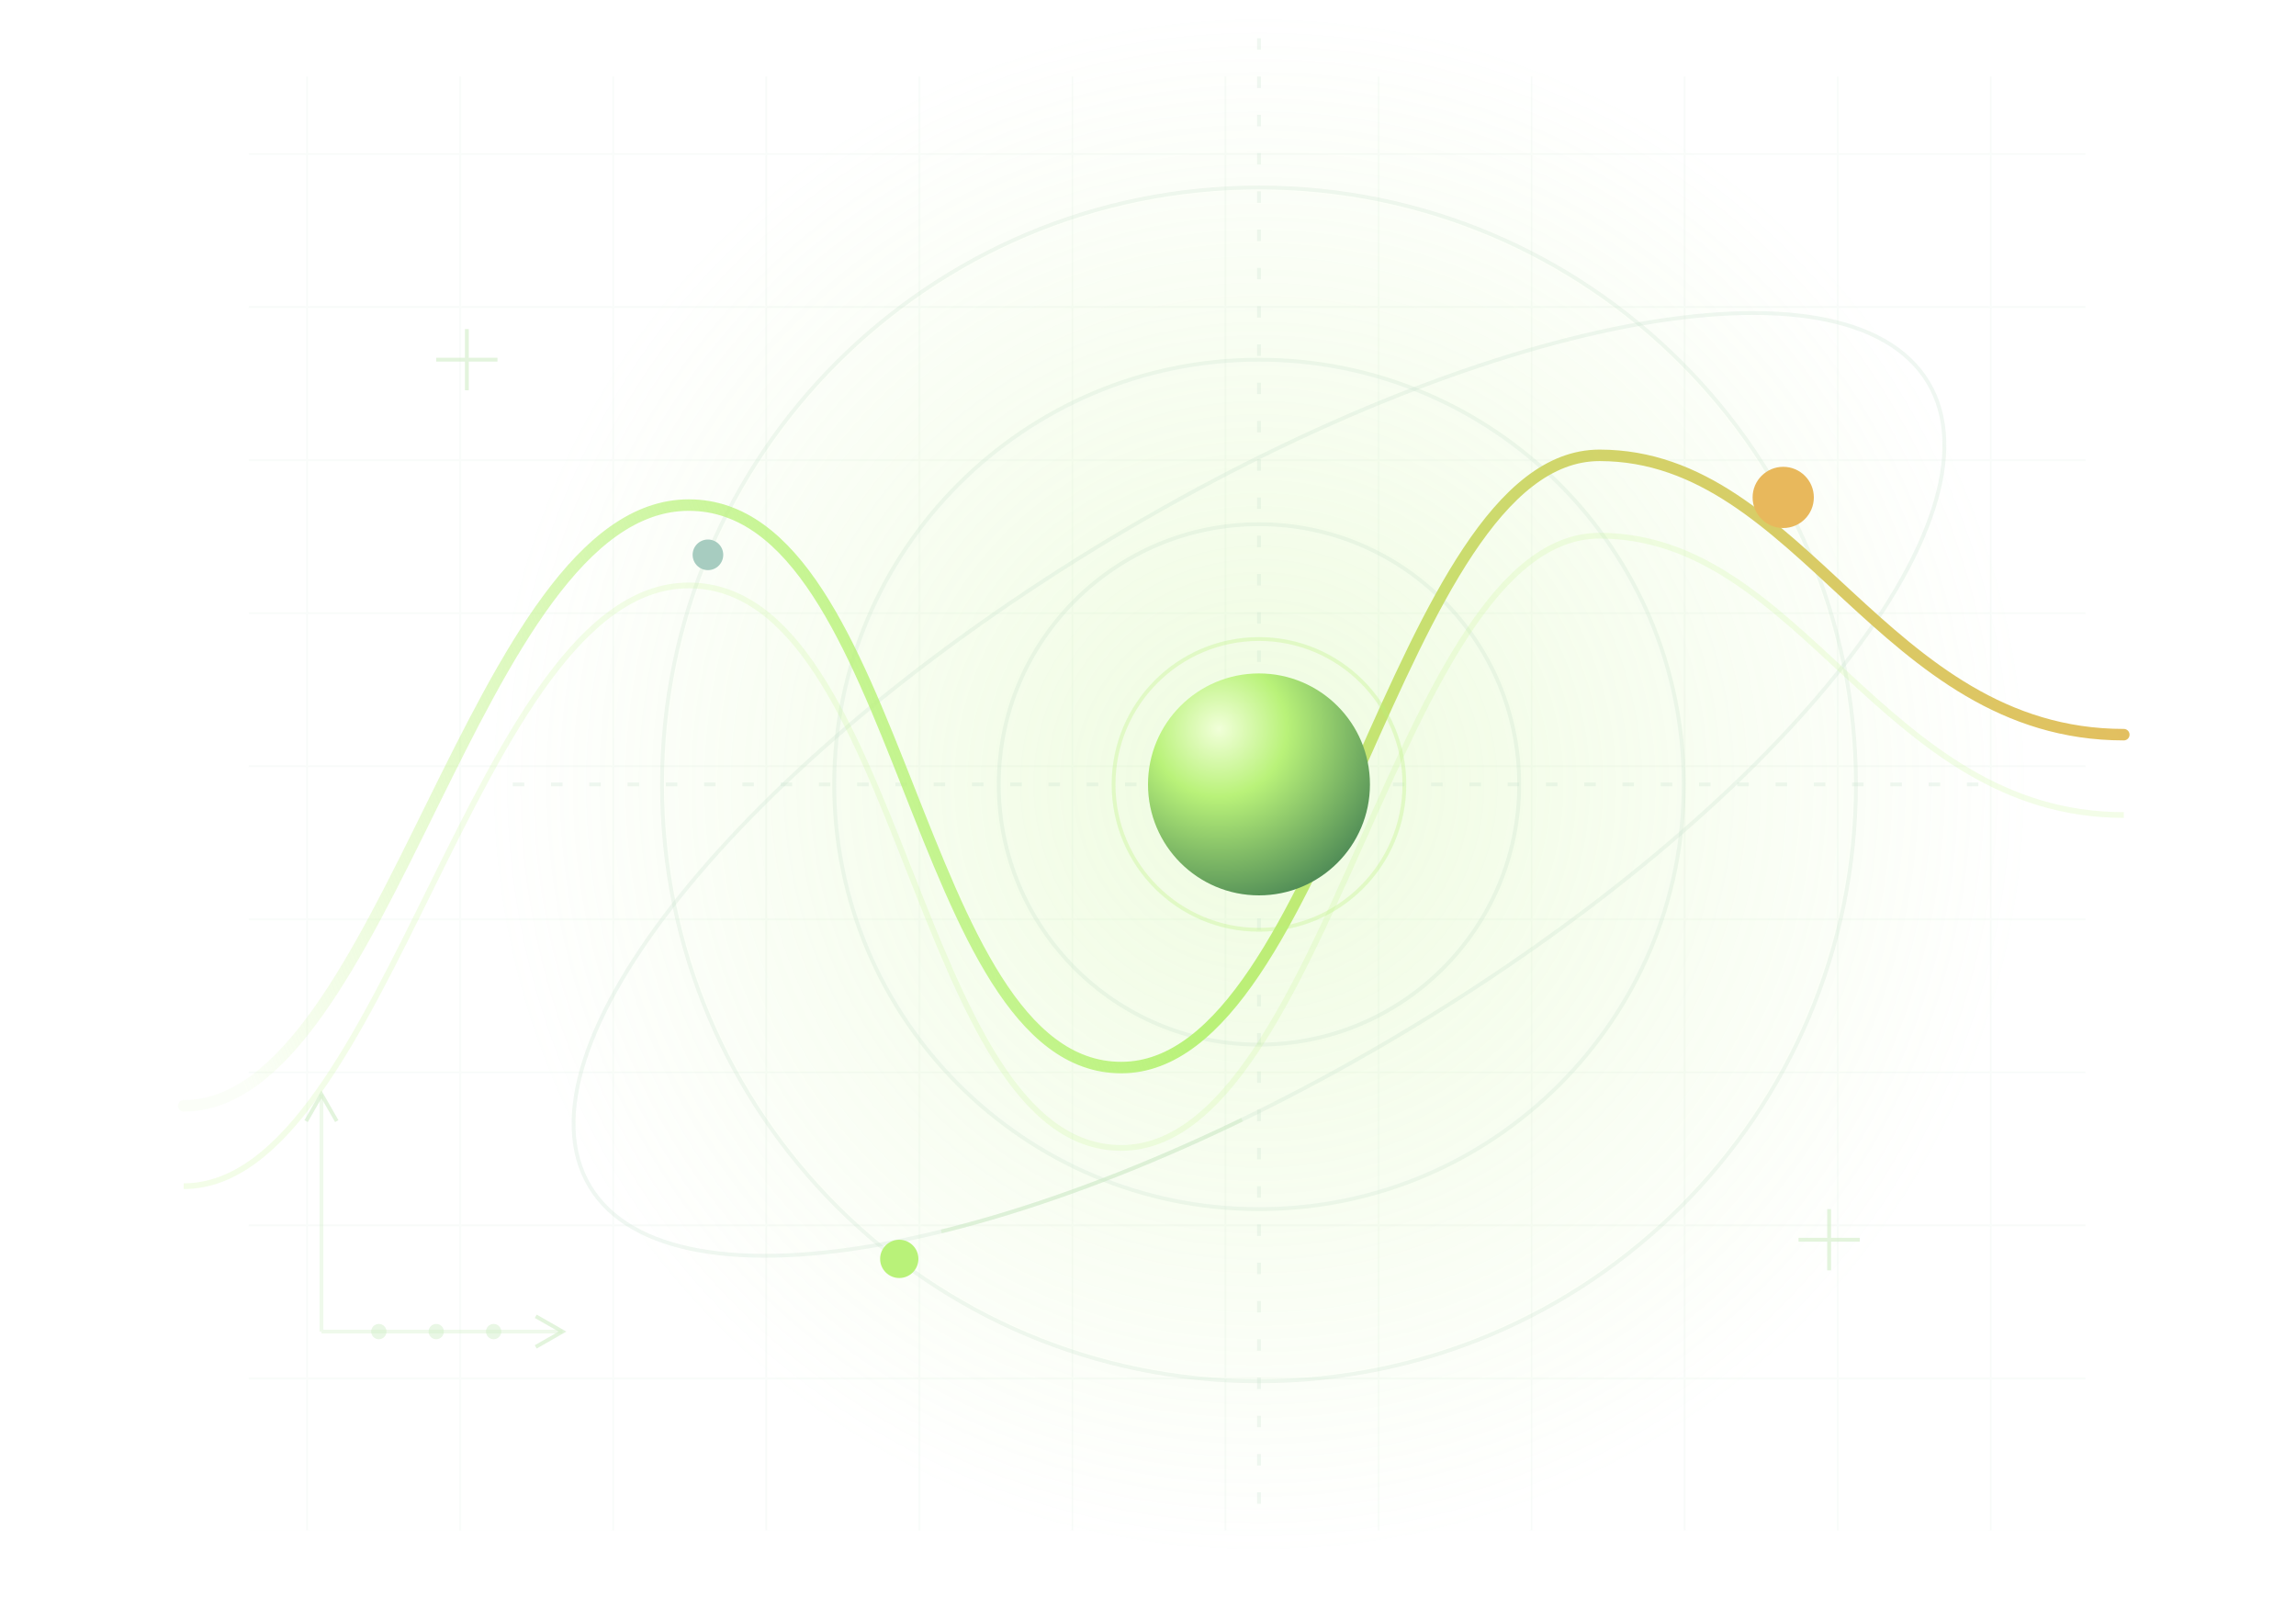
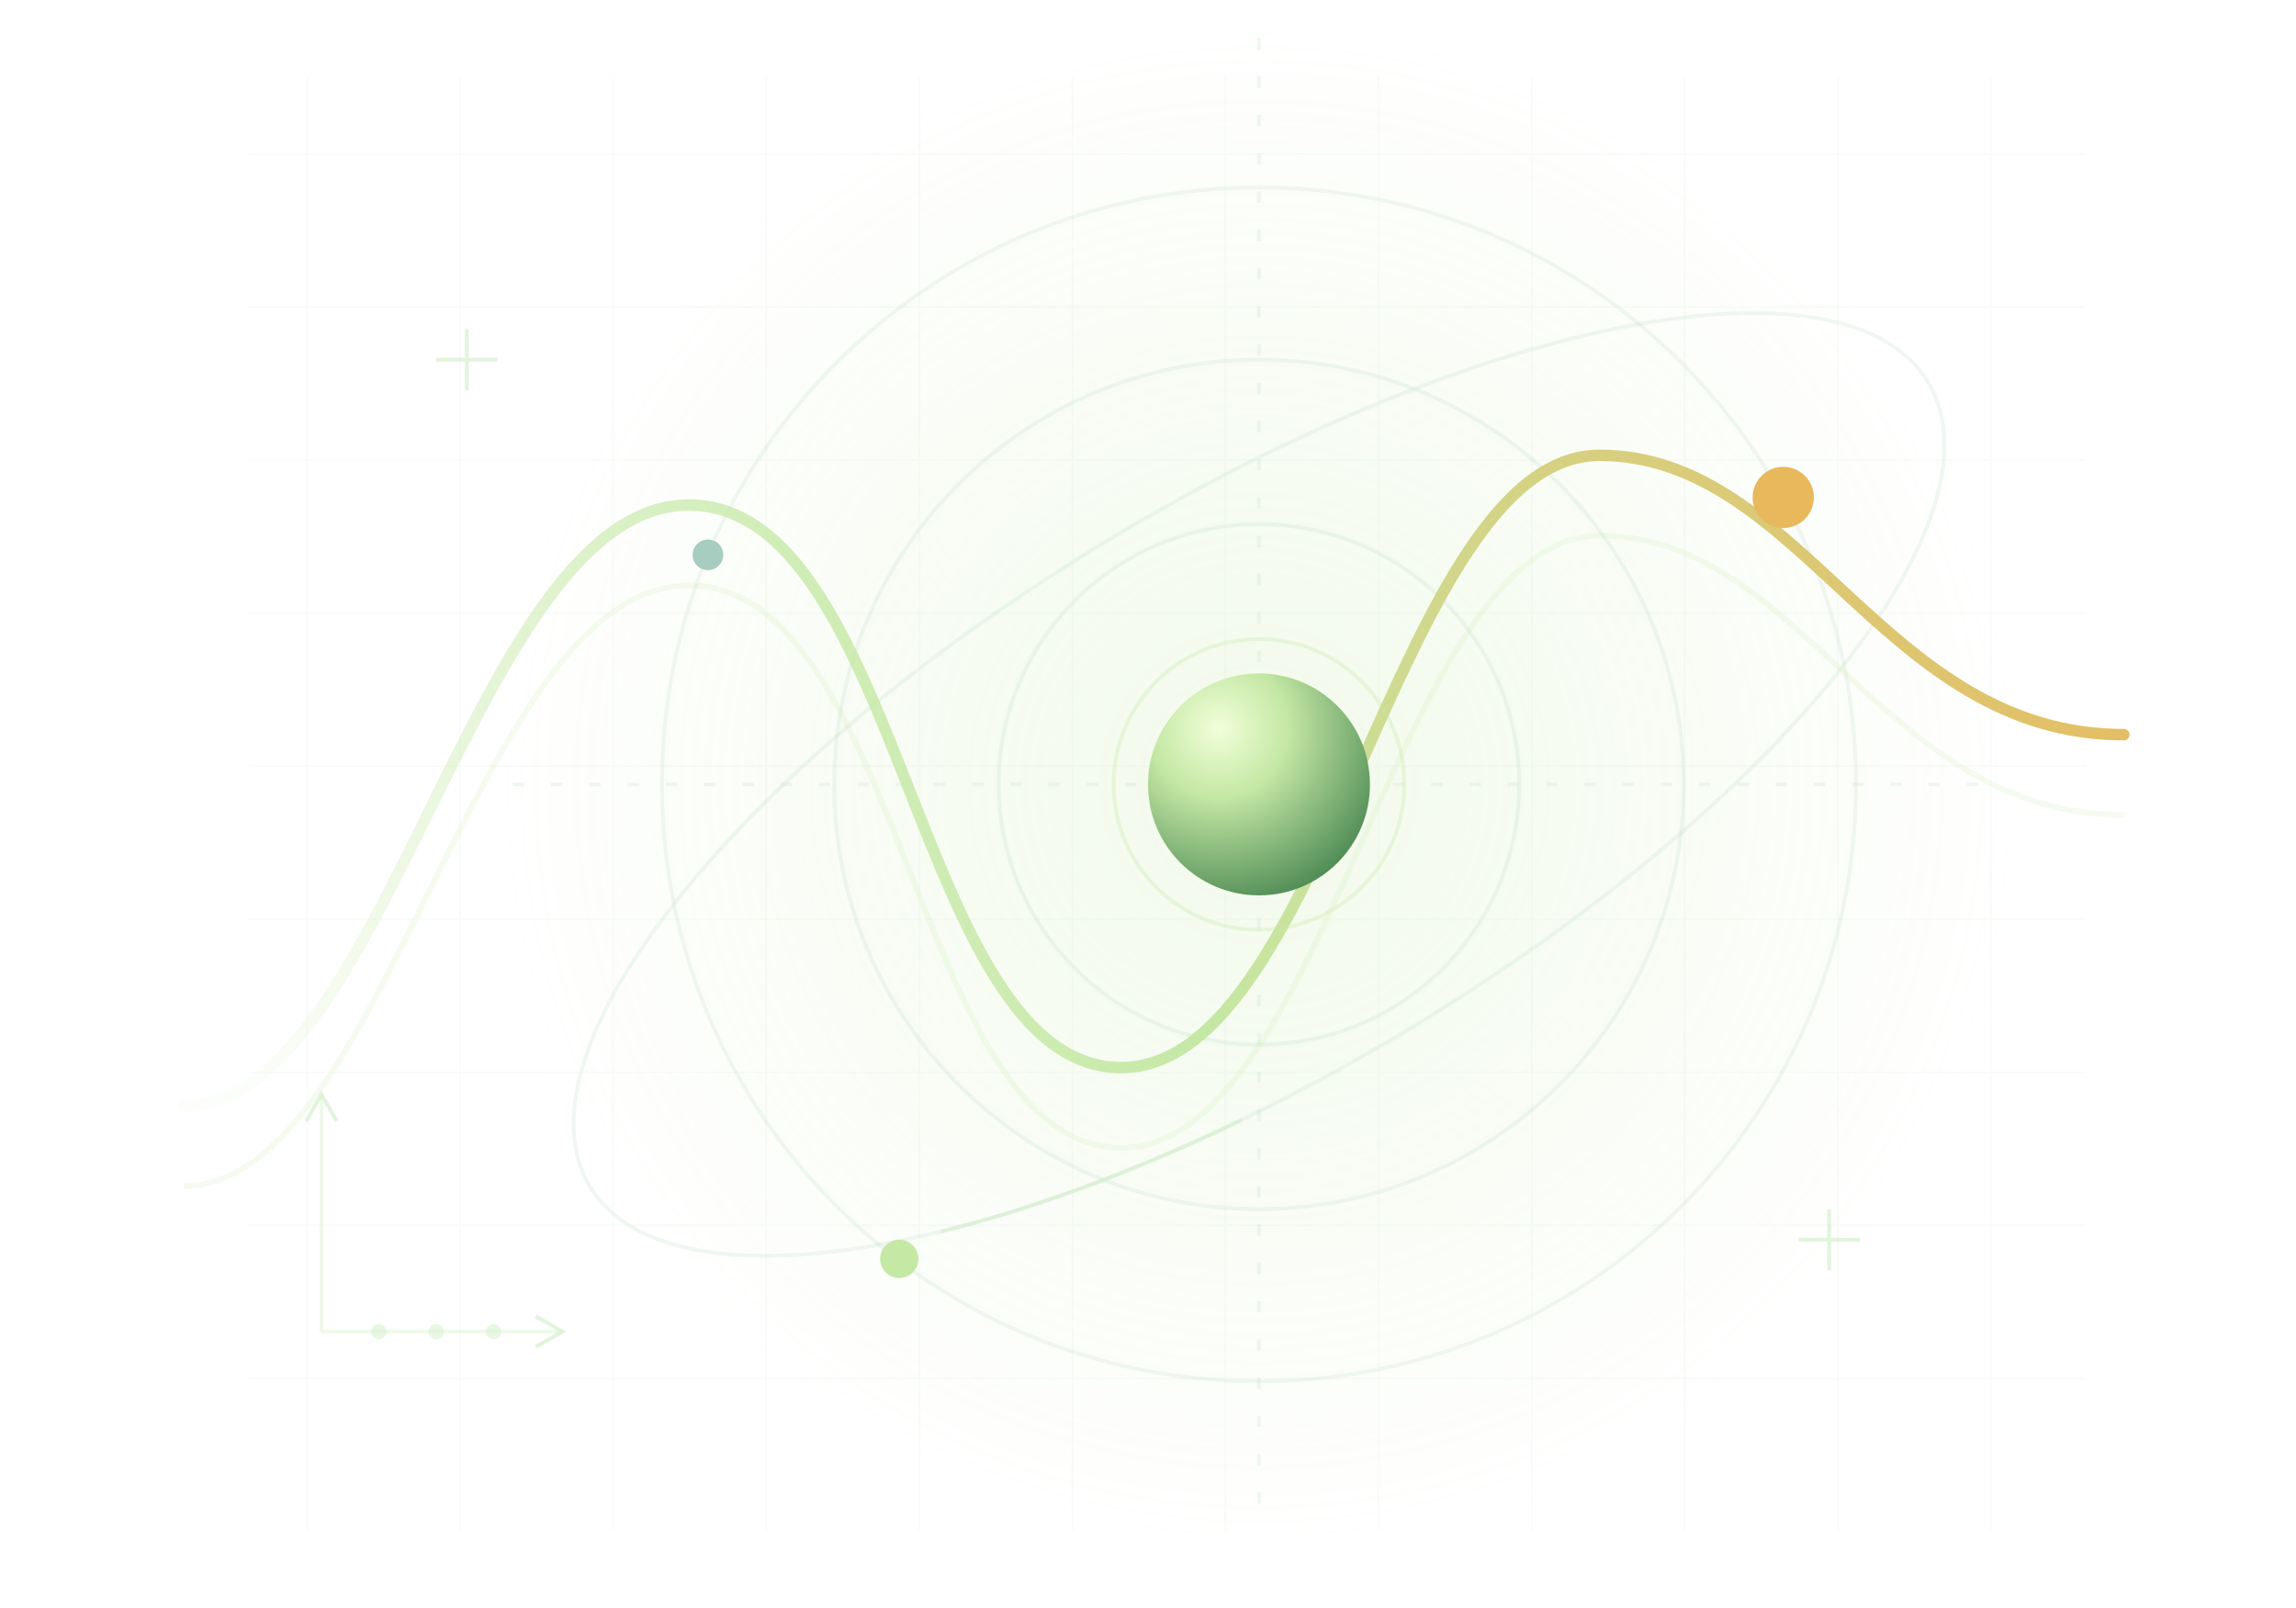
<svg xmlns="http://www.w3.org/2000/svg" viewBox="0 0 600 420" fill="none">
  <defs>
    <radialGradient id="halo">
-       <stop stop-color="#B9F279" stop-opacity=".23" />
-       <stop offset="1" stop-color="#B9F279" stop-opacity="0" />
+       <stop stop-color="#C5E8A5" stop-opacity=".23" />
+       <stop offset="1" stop-color="#C5E8A5" stop-opacity="0" />
    </radialGradient>
    <radialGradient id="sphere" cx=".32" cy=".25" r=".8">
      <stop stop-color="#F1FFD9" />
-       <stop offset=".38" stop-color="#B9F279" />
+       <stop offset=".38" stop-color="#C5E8A5" />
      <stop offset="1" stop-color="#528E57" />
    </radialGradient>
    <linearGradient id="wave" x1="66" y1="290" x2="558" y2="100" gradientUnits="userSpaceOnUse">
-       <stop stop-color="#B9F279" stop-opacity=".05" />
-       <stop offset=".45" stop-color="#B9F279" />
+       <stop stop-color="#C5E8A5" stop-opacity=".05" />
+       <stop offset=".45" stop-color="#C5E8A5" />
      <stop offset="1" stop-color="#E8B85C" />
    </linearGradient>
    <pattern id="grid" width="40" height="40" patternUnits="userSpaceOnUse">
      <path d="M40 0H0V40" stroke="#C6E4CD" stroke-opacity=".1" />
    </pattern>
  </defs>
  <path fill="url(#grid)" d="M65 20h480v380H65z" />
  <circle cx="329" cy="205" r="200" fill="url(#halo)" />
  <g stroke="#C1DFC9" stroke-opacity=".24">
    <circle cx="329" cy="205" r="68" />
    <circle cx="329" cy="205" r="111" />
    <circle cx="329" cy="205" r="156" />
    <path d="M134 205h389M329 10v390" stroke-dasharray="3 7" />
    <ellipse cx="329" cy="205" rx="204" ry="75" transform="rotate(-31 329 205)" />
  </g>
  <path d="M48 289c53 0 76-157 132-157s59 147 113 147 72-160 125-160 74 73 137 73" stroke="url(#wave)" stroke-width="3" stroke-linecap="round" />
-   <path d="M48 310c53 0 76-157 132-157s59 147 113 147 72-160 125-160 74 73 137 73" stroke="#B9F279" stroke-opacity=".17" stroke-width="1.5" />
+   <path d="M48 310c53 0 76-157 132-157s59 147 113 147 72-160 125-160 74 73 137 73" stroke="#C5E8A5" stroke-opacity=".17" stroke-width="1.5" />
  <ellipse cx="329" cy="205" rx="204" ry="75" transform="rotate(-31 329 205)" stroke="#D0EDC7" stroke-opacity=".5" stroke-dasharray="84 640" stroke-dashoffset="-280" />
  <circle cx="329" cy="205" r="29" fill="url(#sphere)" />
-   <circle cx="329" cy="205" r="38" stroke="#B9F279" stroke-opacity=".3" />
+   <circle cx="329" cy="205" r="38" stroke="#C5E8A5" stroke-opacity=".3" />
  <circle cx="466" cy="130" r="8" fill="#E8B85C" />
-   <circle cx="235" cy="329" r="5" fill="#B9F279" />
+   <circle cx="235" cy="329" r="5" fill="#C5E8A5" />
  <circle cx="185" cy="145" r="4" fill="#A7CCC0" />
  <g stroke="#D0EDC7" stroke-opacity=".6">
    <path d="M114 94h16m-8-8v16M470 324h16m-8-8v16" />
    <path d="M84 348h63m-63 0v-62" stroke-opacity=".35" />
    <path d="m140 344 7 4-7 4m-60-59 4-7 4 7" />
  </g>
  <g fill="#D0EDC7" fill-opacity=".45">
    <circle cx="99" cy="348" r="2" />
    <circle cx="114" cy="348" r="2" />
    <circle cx="129" cy="348" r="2" />
  </g>
</svg>
